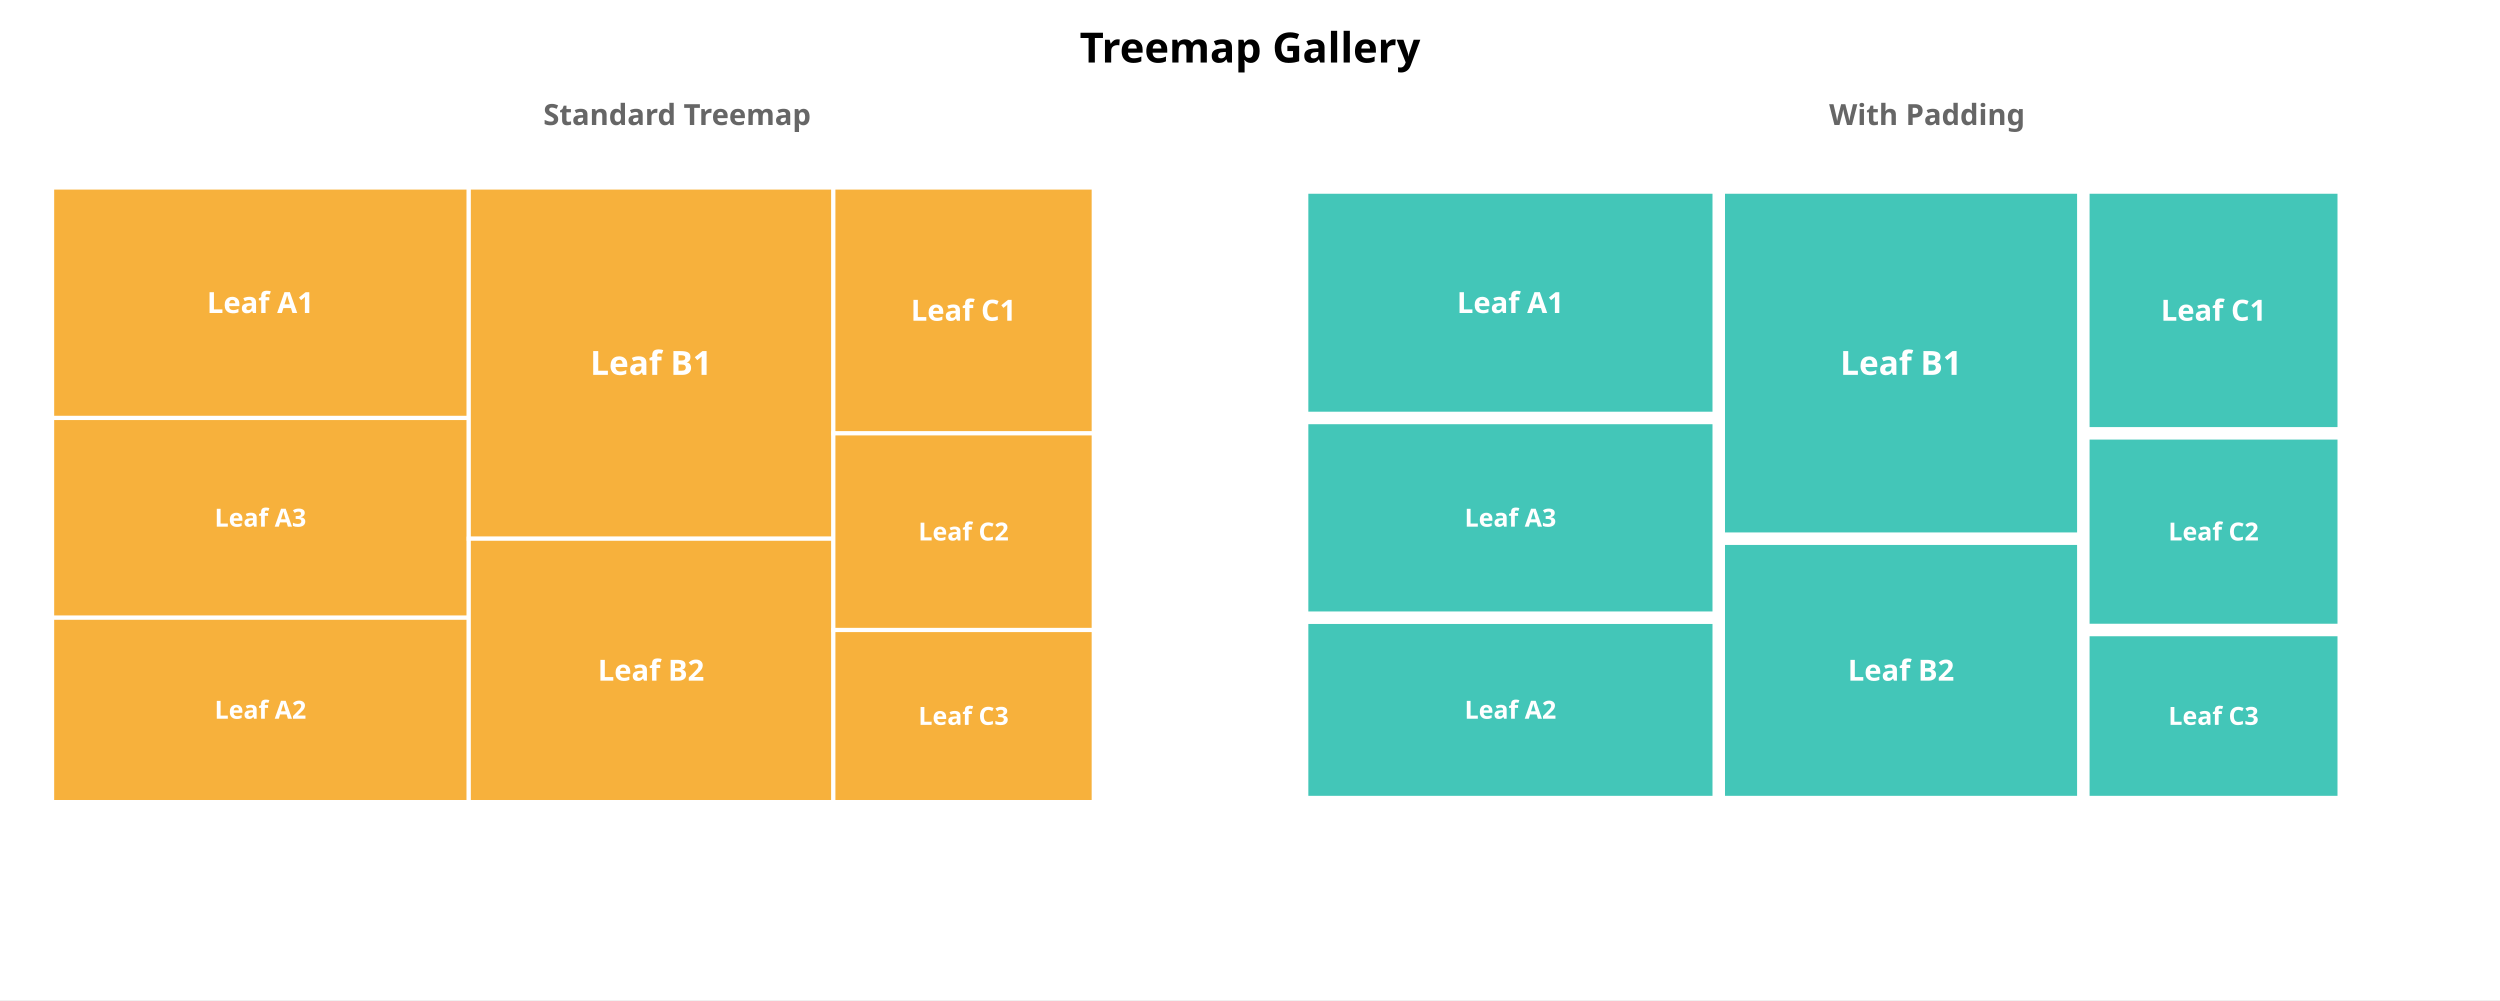
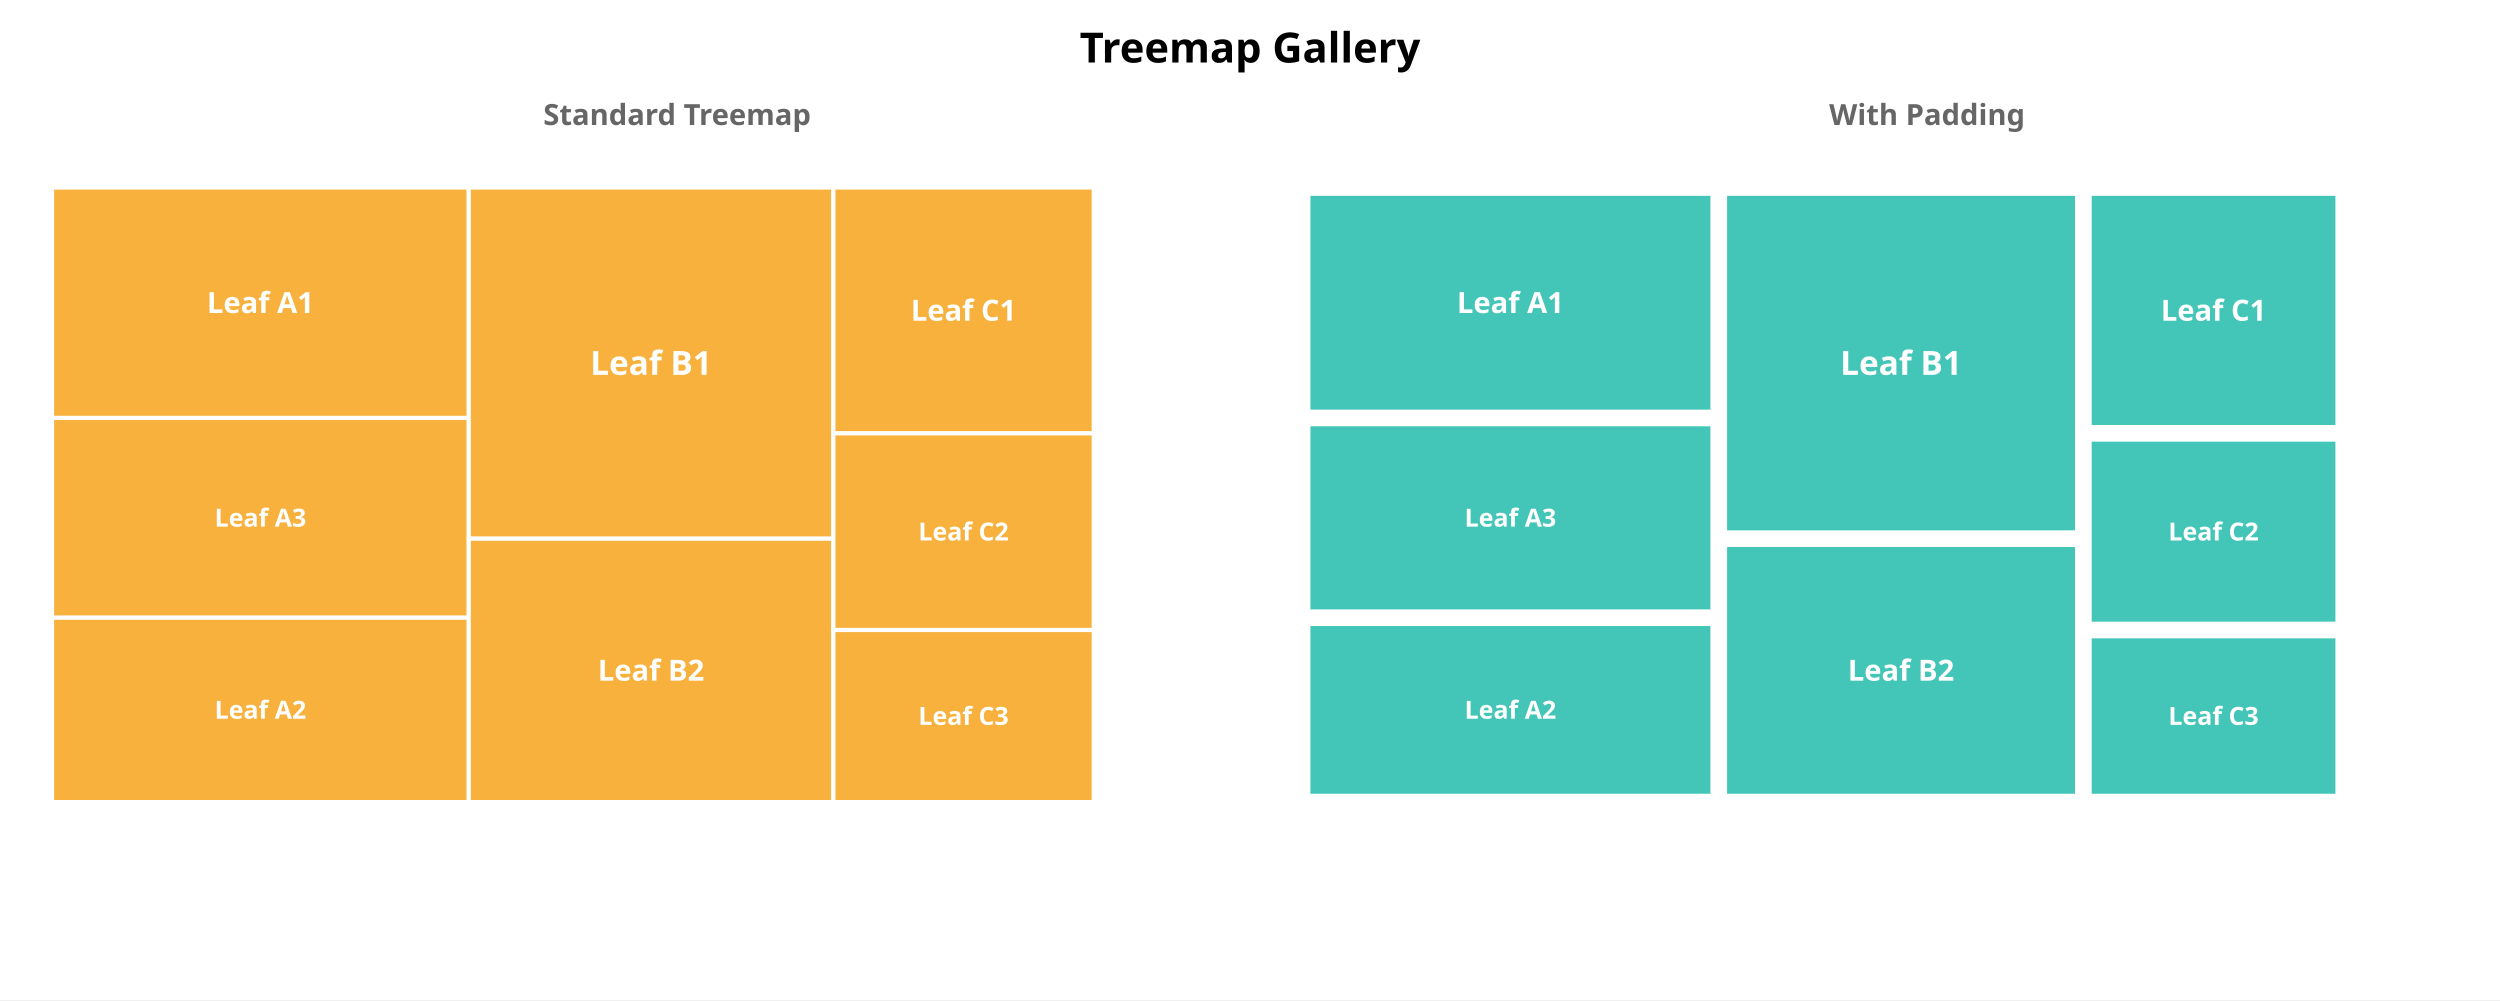
<svg xmlns="http://www.w3.org/2000/svg" width="1200" height="480" viewBox="0 0 1200 480">
  <rect x="0.00" y="0.00" width="1200.00" height="480.00" fill="#ffffff" />
  <text x="600.00" y="30.00" fill="#000000" text-anchor="middle" font-family="sans-serif" font-size="20.00px" font-weight="bold">Treemap Gallery</text>
  <g transform="translate(25.00, 60.00)">
    <text x="300.00" y="0.00" fill="#666" text-anchor="middle" font-family="sans-serif" font-size="14.00px" font-weight="bold">Standard Treemap</text>
-     <g transform="translate(0, 30.00)">
+     <g transform="translate(0.00, 30.00)">
      <rect x="0.00" y="0.00" width="200.00" height="110.62" fill="#f59e0b" stroke="#ffffff" stroke-width="2.00" opacity="0.80" />
      <text x="100.00" y="55.31" fill="#ffffff" text-anchor="middle" dominant-baseline="middle" font-family="sans-serif" font-size="14.00px" font-weight="bold">Leaf A1</text>
      <rect x="0.00" y="110.62" width="200.00" height="95.88" fill="#f59e0b" stroke="#ffffff" stroke-width="2.00" opacity="0.80" />
      <text x="100.00" y="158.56" fill="#ffffff" text-anchor="middle" dominant-baseline="middle" font-family="sans-serif" font-size="12.00px" font-weight="bold">Leaf A3</text>
      <rect x="0.00" y="206.50" width="200.00" height="88.50" fill="#f59e0b" stroke="#ffffff" stroke-width="2.00" opacity="0.80" />
      <text x="100.00" y="250.75" fill="#ffffff" text-anchor="middle" dominant-baseline="middle" font-family="sans-serif" font-size="12.00px" font-weight="bold">Leaf A2</text>
      <rect x="200.00" y="0.00" width="175.00" height="168.57" fill="#f59e0b" stroke="#ffffff" stroke-width="2.00" opacity="0.80" />
      <text x="287.50" y="84.29" fill="#ffffff" text-anchor="middle" dominant-baseline="middle" font-family="sans-serif" font-size="16.00px" font-weight="bold">Leaf B1</text>
      <rect x="200.00" y="168.57" width="175.00" height="126.43" fill="#f59e0b" stroke="#ffffff" stroke-width="2.00" opacity="0.80" />
      <text x="287.50" y="231.79" fill="#ffffff" text-anchor="middle" dominant-baseline="middle" font-family="sans-serif" font-size="14.00px" font-weight="bold">Leaf B2</text>
      <rect x="375.00" y="0.00" width="125.00" height="118.00" fill="#f59e0b" stroke="#ffffff" stroke-width="2.00" opacity="0.80" />
      <text x="437.50" y="59.00" fill="#ffffff" text-anchor="middle" dominant-baseline="middle" font-family="sans-serif" font-size="14.00px" font-weight="bold">Leaf C1</text>
      <rect x="375.00" y="118.00" width="125.00" height="94.40" fill="#f59e0b" stroke="#ffffff" stroke-width="2.00" opacity="0.80" />
      <text x="437.50" y="165.20" fill="#ffffff" text-anchor="middle" dominant-baseline="middle" font-family="sans-serif" font-size="12.00px" font-weight="bold">Leaf C2</text>
      <rect x="375.00" y="212.40" width="125.00" height="82.60" fill="#f59e0b" stroke="#ffffff" stroke-width="2.00" opacity="0.80" />
      <text x="437.50" y="253.70" fill="#ffffff" text-anchor="middle" dominant-baseline="middle" font-family="sans-serif" font-size="12.00px" font-weight="bold">Leaf C3</text>
    </g>
  </g>
  <g transform="translate(625.00, 60.00)">
    <text x="300.00" y="0.00" fill="#666" text-anchor="middle" font-family="sans-serif" font-size="14.00px" font-weight="bold">With Padding</text>
-     <g transform="translate(0, 30.00)">
-       <rect x="2.00" y="2.00" width="196.00" height="106.62" fill="#14b8a6" stroke="#ffffff" stroke-width="2.00" opacity="0.80" />
+     <g transform="translate(0.00, 30.00)">
+       <rect x="3.00" y="3.00" width="194.00" height="104.62" fill="#14b8a6" stroke="#ffffff" stroke-width="2.00" opacity="0.80" />
      <text x="100.00" y="55.31" fill="#ffffff" text-anchor="middle" dominant-baseline="middle" font-family="sans-serif" font-size="14.00px" font-weight="bold">Leaf A1</text>
-       <rect x="2.00" y="112.62" width="196.00" height="91.88" fill="#14b8a6" stroke="#ffffff" stroke-width="2.00" opacity="0.80" />
+       <rect x="3.00" y="113.62" width="194.00" height="89.88" fill="#14b8a6" stroke="#ffffff" stroke-width="2.00" opacity="0.80" />
      <text x="100.00" y="158.56" fill="#ffffff" text-anchor="middle" dominant-baseline="middle" font-family="sans-serif" font-size="12.00px" font-weight="bold">Leaf A3</text>
-       <rect x="2.00" y="208.50" width="196.00" height="84.50" fill="#14b8a6" stroke="#ffffff" stroke-width="2.00" opacity="0.80" />
+       <rect x="3.00" y="209.50" width="194.00" height="82.50" fill="#14b8a6" stroke="#ffffff" stroke-width="2.00" opacity="0.80" />
      <text x="100.00" y="250.75" fill="#ffffff" text-anchor="middle" dominant-baseline="middle" font-family="sans-serif" font-size="12.00px" font-weight="bold">Leaf A2</text>
-       <rect x="202.00" y="2.00" width="171.00" height="164.57" fill="#14b8a6" stroke="#ffffff" stroke-width="2.00" opacity="0.80" />
+       <rect x="203.00" y="3.00" width="169.00" height="162.57" fill="#14b8a6" stroke="#ffffff" stroke-width="2.00" opacity="0.80" />
      <text x="287.50" y="84.29" fill="#ffffff" text-anchor="middle" dominant-baseline="middle" font-family="sans-serif" font-size="16.00px" font-weight="bold">Leaf B1</text>
-       <rect x="202.00" y="170.57" width="171.00" height="122.43" fill="#14b8a6" stroke="#ffffff" stroke-width="2.00" opacity="0.80" />
+       <rect x="203.00" y="171.57" width="169.00" height="120.43" fill="#14b8a6" stroke="#ffffff" stroke-width="2.00" opacity="0.80" />
      <text x="287.50" y="231.79" fill="#ffffff" text-anchor="middle" dominant-baseline="middle" font-family="sans-serif" font-size="14.00px" font-weight="bold">Leaf B2</text>
-       <rect x="377.00" y="2.00" width="121.00" height="114.00" fill="#14b8a6" stroke="#ffffff" stroke-width="2.00" opacity="0.80" />
+       <rect x="378.00" y="3.00" width="119.00" height="112.00" fill="#14b8a6" stroke="#ffffff" stroke-width="2.00" opacity="0.80" />
      <text x="437.50" y="59.00" fill="#ffffff" text-anchor="middle" dominant-baseline="middle" font-family="sans-serif" font-size="14.00px" font-weight="bold">Leaf C1</text>
-       <rect x="377.00" y="120.00" width="121.00" height="90.40" fill="#14b8a6" stroke="#ffffff" stroke-width="2.00" opacity="0.80" />
+       <rect x="378.00" y="121.00" width="119.00" height="88.40" fill="#14b8a6" stroke="#ffffff" stroke-width="2.00" opacity="0.80" />
      <text x="437.50" y="165.20" fill="#ffffff" text-anchor="middle" dominant-baseline="middle" font-family="sans-serif" font-size="12.00px" font-weight="bold">Leaf C2</text>
-       <rect x="377.00" y="214.40" width="121.00" height="78.60" fill="#14b8a6" stroke="#ffffff" stroke-width="2.00" opacity="0.80" />
+       <rect x="378.00" y="215.40" width="119.00" height="76.60" fill="#14b8a6" stroke="#ffffff" stroke-width="2.00" opacity="0.80" />
      <text x="437.50" y="253.70" fill="#ffffff" text-anchor="middle" dominant-baseline="middle" font-family="sans-serif" font-size="12.00px" font-weight="bold">Leaf C3</text>
    </g>
  </g>
</svg>
